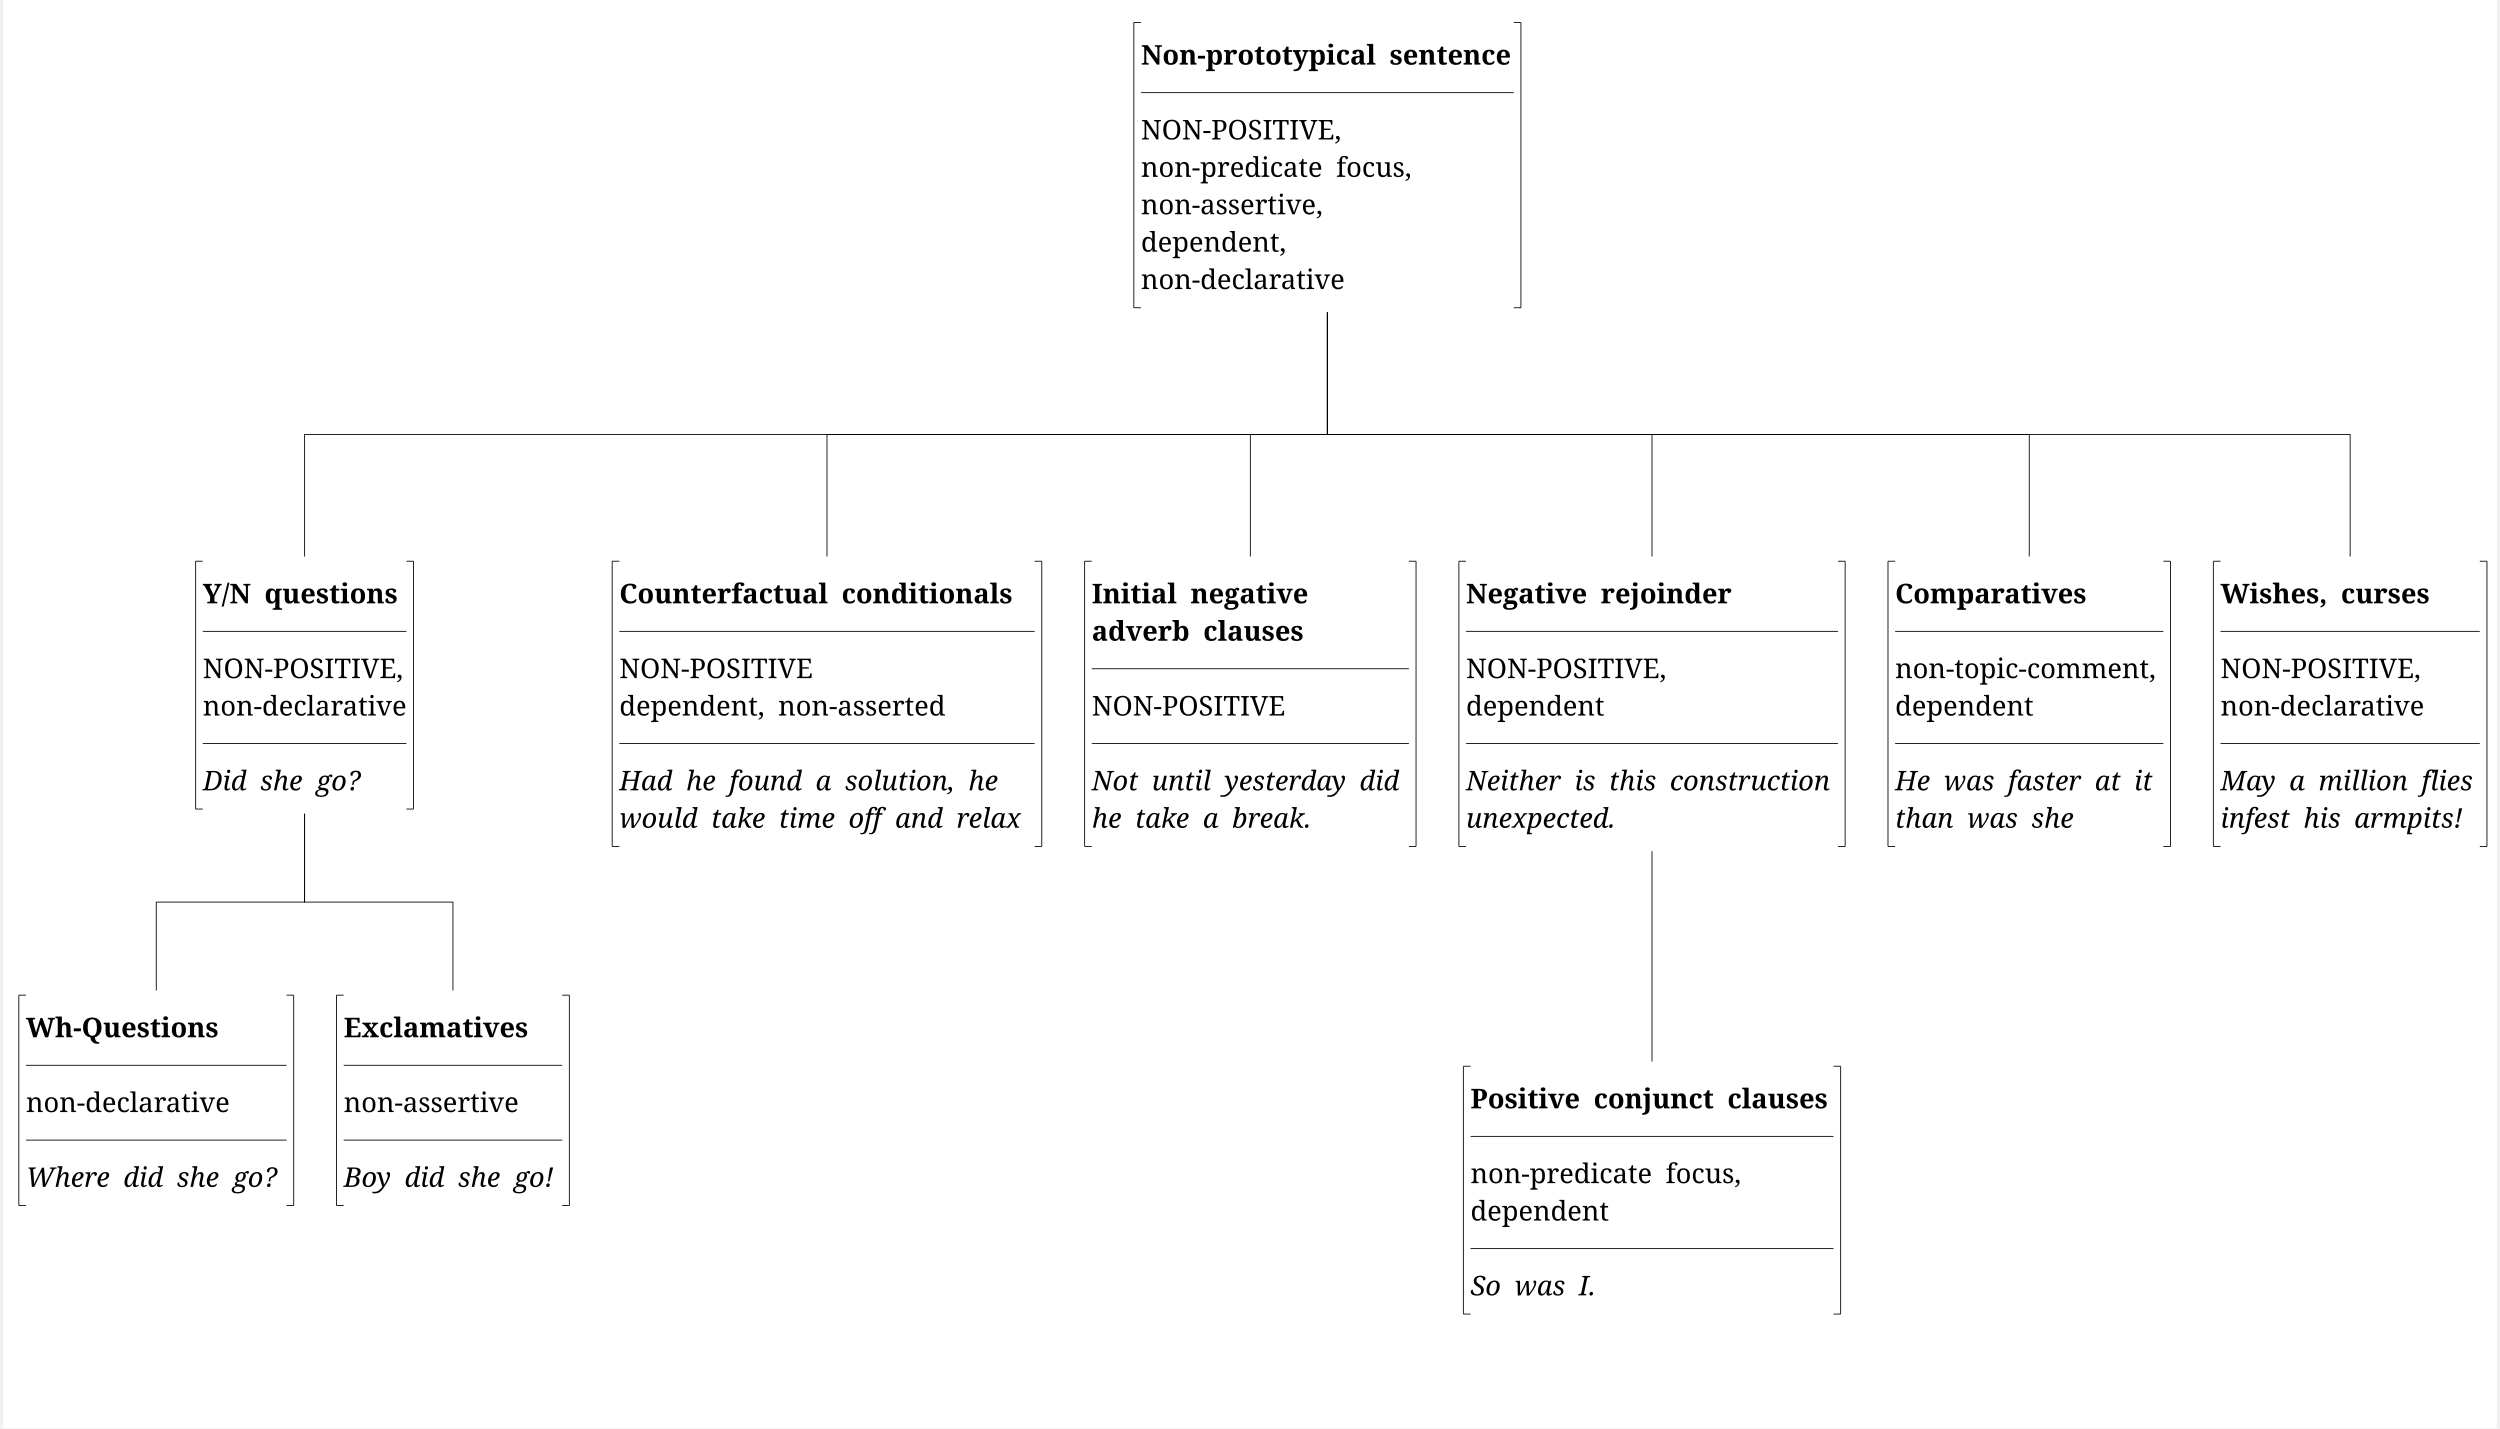
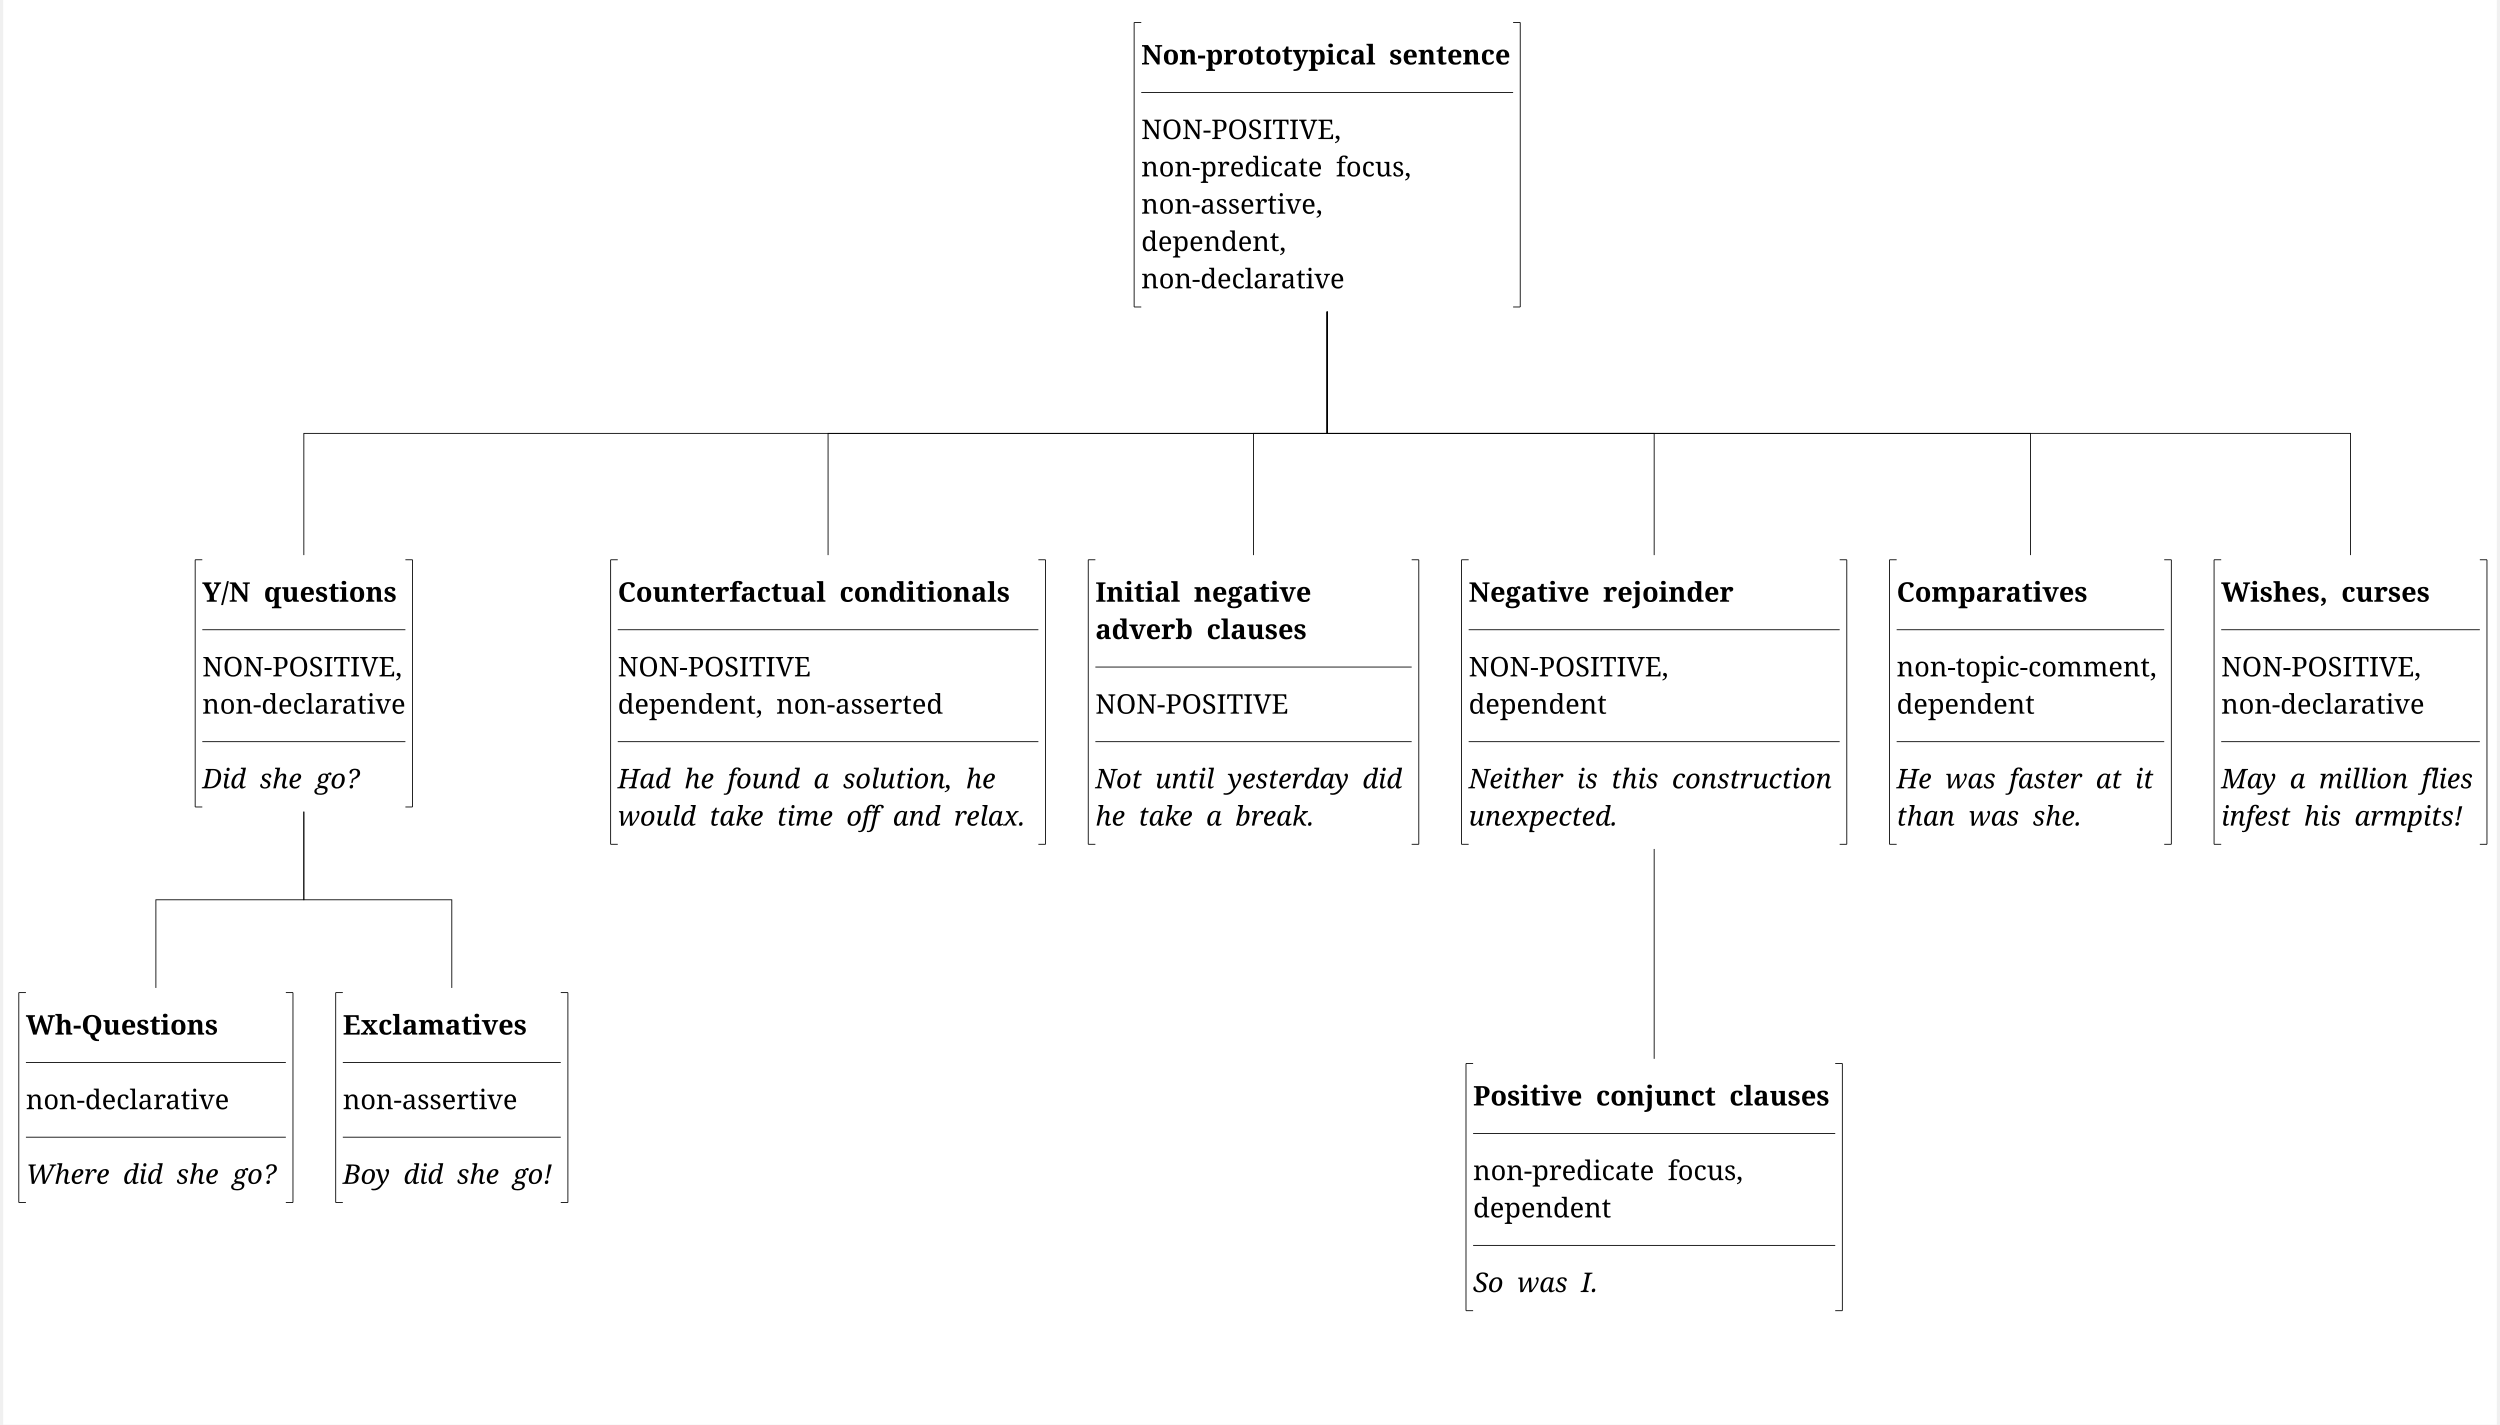
- <svg xmlns="http://www.w3.org/2000/svg" width="5846.0" height="3340.0" viewBox="-20, -20, 5866.0, 3360.0" version="1.1">
+ <svg xmlns="http://www.w3.org/2000/svg" width="5861.0" height="3340.0" viewBox="-20, -20, 5881.0, 3360.0" version="1.1">
  <defs>
    <marker id="arrow" markerUnits="strokeWidth" markerWidth="13.44" markerHeight="13.44" viewBox="0 0 13.44 13.44" refX="6.72" refY="0">
      <polyline fill="none" stroke="black" stroke-width="1" points="0,13.44,6.72,0,13.44,13.44" />
    </marker>
    <pattern id="hatchBlack" x="10" y="10" width="10" height="10" patternUnits="userSpaceOnUse" patternTransform="rotate(45)">
      <line x1="0" y="0" x2="0" y2="10" stroke="black" stroke-width="4" />
    </pattern>
    <pattern id="hatchForNode" x="10" y="10" width="10" height="10" patternUnits="userSpaceOnUse" patternTransform="rotate(45)">
      <line x1="0" y="0" x2="0" y2="10" stroke="black" stroke-width="4" />
    </pattern>
    <pattern id="hatchForLeaf" x="10" y="10" width="10" height="10" patternUnits="userSpaceOnUse" patternTransform="rotate(45)">
      <line x1="0" y="0" x2="0" y2="10" stroke="black" stroke-width="4" />
    </pattern>
  </defs>
-   <rect x="-20" y="-20" width="5866.0" height="3360.0" stroke="none" fill="white" />"
- <text white-space="pre" alignment-baseline="text-top" style="fill: black; font-size: 64px;" x="2656.525" y="132.0">
-     <tspan x="2656.525" y="132.0" style="font-weight: bold; " text-decoration="" font-family="'Noto Serif', 'Noto Serif JP', OpenMoji, 'OpenMoji Color', 'OpenMoji Black', serif">Non-prototypical<tspan style="fill:none;">￭</tspan>sentence</tspan>
-     <tspan x="2656.525" y="308.0" style="" text-decoration="" font-family="'Noto Serif', 'Noto Serif JP', OpenMoji, 'OpenMoji Color', 'OpenMoji Black', serif">NON-POSITIVE,</tspan>
-     <tspan x="2656.525" y="396.0" style="" text-decoration="" font-family="'Noto Serif', 'Noto Serif JP', OpenMoji, 'OpenMoji Color', 'OpenMoji Black', serif">non-predicate<tspan style="fill:none;">￭</tspan>focus,</tspan>
-     <tspan x="2656.525" y="484.0" style="" text-decoration="" font-family="'Noto Serif', 'Noto Serif JP', OpenMoji, 'OpenMoji Color', 'OpenMoji Black', serif">non-assertive,</tspan>
-     <tspan x="2656.525" y="572.0" style="" text-decoration="" font-family="'Noto Serif', 'Noto Serif JP', OpenMoji, 'OpenMoji Color', 'OpenMoji Black', serif">dependent,</tspan>
-     <tspan x="2656.525" y="660.0" style="" text-decoration="" font-family="'Noto Serif', 'Noto Serif JP', OpenMoji, 'OpenMoji Color', 'OpenMoji Black', serif">non-declarative</tspan>
+   <rect x="-20" y="-20" width="5881.0" height="3360.0" stroke="none" fill="white" />"
+ <text white-space="pre" alignment-baseline="text-top" style="fill: black; font-size: 64px;" x="2664.025" y="132.0">
+     <tspan x="2664.025" y="132.0" style="font-weight: bold; " text-decoration="" font-family="'Noto Serif', 'Noto Serif JP', OpenMoji, 'OpenMoji Color', 'OpenMoji Black', serif">Non-prototypical<tspan style="fill:none;">￭</tspan>sentence</tspan>
+     <tspan x="2664.025" y="308.0" style="" text-decoration="" font-family="'Noto Serif', 'Noto Serif JP', OpenMoji, 'OpenMoji Color', 'OpenMoji Black', serif">NON-POSITIVE,</tspan>
+     <tspan x="2664.025" y="396.0" style="" text-decoration="" font-family="'Noto Serif', 'Noto Serif JP', OpenMoji, 'OpenMoji Color', 'OpenMoji Black', serif">non-predicate<tspan style="fill:none;">￭</tspan>focus,</tspan>
+     <tspan x="2664.025" y="484.0" style="" text-decoration="" font-family="'Noto Serif', 'Noto Serif JP', OpenMoji, 'OpenMoji Color', 'OpenMoji Black', serif">non-assertive,</tspan>
+     <tspan x="2664.025" y="572.0" style="" text-decoration="" font-family="'Noto Serif', 'Noto Serif JP', OpenMoji, 'OpenMoji Color', 'OpenMoji Black', serif">dependent,</tspan>
+     <tspan x="2664.025" y="660.0" style="" text-decoration="" font-family="'Noto Serif', 'Noto Serif JP', OpenMoji, 'OpenMoji Color', 'OpenMoji Black', serif">non-declarative</tspan>
  </text>
  <text white-space="pre" alignment-baseline="text-top" style="fill: black; font-size: 64px;" x="449.55" y="1399.2">
    <tspan x="449.55" y="1399.2" style="font-weight: bold; " text-decoration="" font-family="'Noto Serif', 'Noto Serif JP', OpenMoji, 'OpenMoji Color', 'OpenMoji Black', serif">Y/N<tspan style="fill:none;">￭</tspan>questions</tspan>
    <tspan x="449.55" y="1575.2" style="" text-decoration="" font-family="'Noto Serif', 'Noto Serif JP', OpenMoji, 'OpenMoji Color', 'OpenMoji Black', serif">NON-POSITIVE,</tspan>
    <tspan x="449.55" y="1663.2" style="" text-decoration="" font-family="'Noto Serif', 'Noto Serif JP', OpenMoji, 'OpenMoji Color', 'OpenMoji Black', serif">non-declarative</tspan>
    <tspan x="449.55" y="1839.2" style="font-style: italic; " text-decoration="" font-family="'Noto Serif', 'Noto Serif JP', OpenMoji, 'OpenMoji Color', 'OpenMoji Black', serif">Did<tspan style="fill:none;">￭</tspan>she<tspan style="fill:none;">￭</tspan>go?</tspan>
  </text>
  <text white-space="pre" alignment-baseline="text-top" style="fill: black; font-size: 64px;" x="33.6" y="2420.0">
    <tspan x="33.6" y="2420.0" style="font-weight: bold; " text-decoration="" font-family="'Noto Serif', 'Noto Serif JP', OpenMoji, 'OpenMoji Color', 'OpenMoji Black', serif">Wh-Questions</tspan>
    <tspan x="33.6" y="2596.0" style="" text-decoration="" font-family="'Noto Serif', 'Noto Serif JP', OpenMoji, 'OpenMoji Color', 'OpenMoji Black', serif">non-declarative</tspan>
    <tspan x="33.6" y="2772.0" style="font-style: italic; " text-decoration="" font-family="'Noto Serif', 'Noto Serif JP', OpenMoji, 'OpenMoji Color', 'OpenMoji Black', serif">Where<tspan style="fill:none;">￭</tspan>did<tspan style="fill:none;">￭</tspan>she<tspan style="fill:none;">￭</tspan>go?</tspan>
  </text>
  <text white-space="pre" alignment-baseline="text-top" style="fill: black; font-size: 64px;" x="781" y="2420.0">
    <tspan x="781" y="2420.0" style="font-weight: bold; " text-decoration="" font-family="'Noto Serif', 'Noto Serif JP', OpenMoji, 'OpenMoji Color', 'OpenMoji Black', serif">Exclamatives</tspan>
    <tspan x="781" y="2596.0" style="" text-decoration="" font-family="'Noto Serif', 'Noto Serif JP', OpenMoji, 'OpenMoji Color', 'OpenMoji Black', serif">non-assertive</tspan>
    <tspan x="781" y="2772.0" style="font-style: italic; " text-decoration="" font-family="'Noto Serif', 'Noto Serif JP', OpenMoji, 'OpenMoji Color', 'OpenMoji Black', serif">Boy<tspan style="fill:none;">￭</tspan>did<tspan style="fill:none;">￭</tspan>she<tspan style="fill:none;">￭</tspan>go!</tspan>
  </text>
  <text white-space="pre" alignment-baseline="text-top" style="fill: black; font-size: 64px;" x="1429.4" y="1399.2">
    <tspan x="1429.4" y="1399.2" style="font-weight: bold; " text-decoration="" font-family="'Noto Serif', 'Noto Serif JP', OpenMoji, 'OpenMoji Color', 'OpenMoji Black', serif">Counterfactual<tspan style="fill:none;">￭</tspan>conditionals</tspan>
    <tspan x="1429.4" y="1575.2" style="" text-decoration="" font-family="'Noto Serif', 'Noto Serif JP', OpenMoji, 'OpenMoji Color', 'OpenMoji Black', serif">NON-POSITIVE</tspan>
    <tspan x="1429.4" y="1663.2" style="" text-decoration="" font-family="'Noto Serif', 'Noto Serif JP', OpenMoji, 'OpenMoji Color', 'OpenMoji Black', serif">dependent,<tspan style="fill:none;">￭</tspan>non-asserted</tspan>
    <tspan x="1429.4" y="1839.2" style="font-style: italic; " text-decoration="" font-family="'Noto Serif', 'Noto Serif JP', OpenMoji, 'OpenMoji Color', 'OpenMoji Black', serif">Had<tspan style="fill:none;">￭</tspan>he<tspan style="fill:none;">￭</tspan>found<tspan style="fill:none;">￭</tspan>a<tspan style="fill:none;">￭</tspan>solution,<tspan style="fill:none;">￭</tspan>he</tspan>
-     <tspan x="1429.4" y="1927.2" style="font-style: italic; " text-decoration="" font-family="'Noto Serif', 'Noto Serif JP', OpenMoji, 'OpenMoji Color', 'OpenMoji Black', serif">would<tspan style="fill:none;">￭</tspan>take<tspan style="fill:none;">￭</tspan>time<tspan style="fill:none;">￭</tspan>off<tspan style="fill:none;">￭</tspan>and<tspan style="fill:none;">￭</tspan>relax</tspan>
+     <tspan x="1429.4" y="1927.2" style="font-style: italic; " text-decoration="" font-family="'Noto Serif', 'Noto Serif JP', OpenMoji, 'OpenMoji Color', 'OpenMoji Black', serif">would<tspan style="fill:none;">￭</tspan>take<tspan style="fill:none;">￭</tspan>time<tspan style="fill:none;">￭</tspan>off<tspan style="fill:none;">￭</tspan>and<tspan style="fill:none;">￭</tspan>relax.</tspan>
  </text>
-   <text white-space="pre" alignment-baseline="text-top" style="fill: black; font-size: 64px;" x="2540.8" y="1399.2">
-     <tspan x="2540.8" y="1399.2" style="font-weight: bold; " text-decoration="" font-family="'Noto Serif', 'Noto Serif JP', OpenMoji, 'OpenMoji Color', 'OpenMoji Black', serif">Initial<tspan style="fill:none;">￭</tspan>negative</tspan>
-     <tspan x="2540.8" y="1487.2" style="font-weight: bold; " text-decoration="" font-family="'Noto Serif', 'Noto Serif JP', OpenMoji, 'OpenMoji Color', 'OpenMoji Black', serif">adverb<tspan style="fill:none;">￭</tspan>clauses</tspan>
-     <tspan x="2540.8" y="1663.2" style="" text-decoration="" font-family="'Noto Serif', 'Noto Serif JP', OpenMoji, 'OpenMoji Color', 'OpenMoji Black', serif">NON-POSITIVE</tspan>
-     <tspan x="2540.8" y="1839.2" style="font-style: italic; " text-decoration="" font-family="'Noto Serif', 'Noto Serif JP', OpenMoji, 'OpenMoji Color', 'OpenMoji Black', serif">Not<tspan style="fill:none;">￭</tspan>until<tspan style="fill:none;">￭</tspan>yesterday<tspan style="fill:none;">￭</tspan>did</tspan>
-     <tspan x="2540.8" y="1927.2" style="font-style: italic; " text-decoration="" font-family="'Noto Serif', 'Noto Serif JP', OpenMoji, 'OpenMoji Color', 'OpenMoji Black', serif">he<tspan style="fill:none;">￭</tspan>take<tspan style="fill:none;">￭</tspan>a<tspan style="fill:none;">￭</tspan>break.</tspan>
+   <text white-space="pre" alignment-baseline="text-top" style="fill: black; font-size: 64px;" x="2555.8" y="1399.2">
+     <tspan x="2555.8" y="1399.2" style="font-weight: bold; " text-decoration="" font-family="'Noto Serif', 'Noto Serif JP', OpenMoji, 'OpenMoji Color', 'OpenMoji Black', serif">Initial<tspan style="fill:none;">￭</tspan>negative</tspan>
+     <tspan x="2555.8" y="1487.2" style="font-weight: bold; " text-decoration="" font-family="'Noto Serif', 'Noto Serif JP', OpenMoji, 'OpenMoji Color', 'OpenMoji Black', serif">adverb<tspan style="fill:none;">￭</tspan>clauses</tspan>
+     <tspan x="2555.8" y="1663.2" style="" text-decoration="" font-family="'Noto Serif', 'Noto Serif JP', OpenMoji, 'OpenMoji Color', 'OpenMoji Black', serif">NON-POSITIVE</tspan>
+     <tspan x="2555.8" y="1839.2" style="font-style: italic; " text-decoration="" font-family="'Noto Serif', 'Noto Serif JP', OpenMoji, 'OpenMoji Color', 'OpenMoji Black', serif">Not<tspan style="fill:none;">￭</tspan>until<tspan style="fill:none;">￭</tspan>yesterday<tspan style="fill:none;">￭</tspan>did</tspan>
+     <tspan x="2555.8" y="1927.2" style="font-style: italic; " text-decoration="" font-family="'Noto Serif', 'Noto Serif JP', OpenMoji, 'OpenMoji Color', 'OpenMoji Black', serif">he<tspan style="fill:none;">￭</tspan>take<tspan style="fill:none;">￭</tspan>a<tspan style="fill:none;">￭</tspan>break.</tspan>
  </text>
-   <text white-space="pre" alignment-baseline="text-top" style="fill: black; font-size: 64px;" x="3421.2" y="1399.2">
-     <tspan x="3421.2" y="1399.2" style="font-weight: bold; " text-decoration="" font-family="'Noto Serif', 'Noto Serif JP', OpenMoji, 'OpenMoji Color', 'OpenMoji Black', serif">Negative<tspan style="fill:none;">￭</tspan>rejoinder</tspan>
-     <tspan x="3421.2" y="1575.2" style="" text-decoration="" font-family="'Noto Serif', 'Noto Serif JP', OpenMoji, 'OpenMoji Color', 'OpenMoji Black', serif">NON-POSITIVE,</tspan>
-     <tspan x="3421.2" y="1663.2" style="" text-decoration="" font-family="'Noto Serif', 'Noto Serif JP', OpenMoji, 'OpenMoji Color', 'OpenMoji Black', serif">dependent</tspan>
-     <tspan x="3421.2" y="1839.2" style="font-style: italic; " text-decoration="" font-family="'Noto Serif', 'Noto Serif JP', OpenMoji, 'OpenMoji Color', 'OpenMoji Black', serif">Neither<tspan style="fill:none;">￭</tspan>is<tspan style="fill:none;">￭</tspan>this<tspan style="fill:none;">￭</tspan>construction</tspan>
-     <tspan x="3421.2" y="1927.2" style="font-style: italic; " text-decoration="" font-family="'Noto Serif', 'Noto Serif JP', OpenMoji, 'OpenMoji Color', 'OpenMoji Black', serif">unexpected.</tspan>
+   <text white-space="pre" alignment-baseline="text-top" style="fill: black; font-size: 64px;" x="3436.2" y="1399.2">
+     <tspan x="3436.2" y="1399.2" style="font-weight: bold; " text-decoration="" font-family="'Noto Serif', 'Noto Serif JP', OpenMoji, 'OpenMoji Color', 'OpenMoji Black', serif">Negative<tspan style="fill:none;">￭</tspan>rejoinder</tspan>
+     <tspan x="3436.2" y="1575.2" style="" text-decoration="" font-family="'Noto Serif', 'Noto Serif JP', OpenMoji, 'OpenMoji Color', 'OpenMoji Black', serif">NON-POSITIVE,</tspan>
+     <tspan x="3436.2" y="1663.2" style="" text-decoration="" font-family="'Noto Serif', 'Noto Serif JP', OpenMoji, 'OpenMoji Color', 'OpenMoji Black', serif">dependent</tspan>
+     <tspan x="3436.2" y="1839.2" style="font-style: italic; " text-decoration="" font-family="'Noto Serif', 'Noto Serif JP', OpenMoji, 'OpenMoji Color', 'OpenMoji Black', serif">Neither<tspan style="fill:none;">￭</tspan>is<tspan style="fill:none;">￭</tspan>this<tspan style="fill:none;">￭</tspan>construction</tspan>
+     <tspan x="3436.2" y="1927.2" style="font-style: italic; " text-decoration="" font-family="'Noto Serif', 'Noto Serif JP', OpenMoji, 'OpenMoji Color', 'OpenMoji Black', serif">unexpected.</tspan>
  </text>
-   <text white-space="pre" alignment-baseline="text-top" style="fill: black; font-size: 64px;" x="3431.7" y="2587.2">
-     <tspan x="3431.7" y="2587.2" style="font-weight: bold; " text-decoration="" font-family="'Noto Serif', 'Noto Serif JP', OpenMoji, 'OpenMoji Color', 'OpenMoji Black', serif">Positive<tspan style="fill:none;">￭</tspan>conjunct<tspan style="fill:none;">￭</tspan>clauses</tspan>
-     <tspan x="3431.7" y="2763.2" style="" text-decoration="" font-family="'Noto Serif', 'Noto Serif JP', OpenMoji, 'OpenMoji Color', 'OpenMoji Black', serif">non-predicate<tspan style="fill:none;">￭</tspan>focus,</tspan>
-     <tspan x="3431.7" y="2851.2" style="" text-decoration="" font-family="'Noto Serif', 'Noto Serif JP', OpenMoji, 'OpenMoji Color', 'OpenMoji Black', serif">dependent</tspan>
-     <tspan x="3431.7" y="3027.2" style="font-style: italic; " text-decoration="" font-family="'Noto Serif', 'Noto Serif JP', OpenMoji, 'OpenMoji Color', 'OpenMoji Black', serif">So<tspan style="fill:none;">￭</tspan>was<tspan style="fill:none;">￭</tspan>I.</tspan>
+   <text white-space="pre" alignment-baseline="text-top" style="fill: black; font-size: 64px;" x="3446.7" y="2587.2">
+     <tspan x="3446.7" y="2587.2" style="font-weight: bold; " text-decoration="" font-family="'Noto Serif', 'Noto Serif JP', OpenMoji, 'OpenMoji Color', 'OpenMoji Black', serif">Positive<tspan style="fill:none;">￭</tspan>conjunct<tspan style="fill:none;">￭</tspan>clauses</tspan>
+     <tspan x="3446.7" y="2763.2" style="" text-decoration="" font-family="'Noto Serif', 'Noto Serif JP', OpenMoji, 'OpenMoji Color', 'OpenMoji Black', serif">non-predicate<tspan style="fill:none;">￭</tspan>focus,</tspan>
+     <tspan x="3446.7" y="2851.2" style="" text-decoration="" font-family="'Noto Serif', 'Noto Serif JP', OpenMoji, 'OpenMoji Color', 'OpenMoji Black', serif">dependent</tspan>
+     <tspan x="3446.7" y="3027.2" style="font-style: italic; " text-decoration="" font-family="'Noto Serif', 'Noto Serif JP', OpenMoji, 'OpenMoji Color', 'OpenMoji Black', serif">So<tspan style="fill:none;">￭</tspan>was<tspan style="fill:none;">￭</tspan>I.</tspan>
  </text>
-   <text white-space="pre" alignment-baseline="text-top" style="fill: black; font-size: 64px;" x="4430.6" y="1399.2">
-     <tspan x="4430.6" y="1399.2" style="font-weight: bold; " text-decoration="" font-family="'Noto Serif', 'Noto Serif JP', OpenMoji, 'OpenMoji Color', 'OpenMoji Black', serif">Comparatives</tspan>
-     <tspan x="4430.6" y="1575.2" style="" text-decoration="" font-family="'Noto Serif', 'Noto Serif JP', OpenMoji, 'OpenMoji Color', 'OpenMoji Black', serif">non-topic-comment,</tspan>
-     <tspan x="4430.6" y="1663.2" style="" text-decoration="" font-family="'Noto Serif', 'Noto Serif JP', OpenMoji, 'OpenMoji Color', 'OpenMoji Black', serif">dependent</tspan>
-     <tspan x="4430.6" y="1839.2" style="font-style: italic; " text-decoration="" font-family="'Noto Serif', 'Noto Serif JP', OpenMoji, 'OpenMoji Color', 'OpenMoji Black', serif">He<tspan style="fill:none;">￭</tspan>was<tspan style="fill:none;">￭</tspan>faster<tspan style="fill:none;">￭</tspan>at<tspan style="fill:none;">￭</tspan>it</tspan>
-     <tspan x="4430.6" y="1927.2" style="font-style: italic; " text-decoration="" font-family="'Noto Serif', 'Noto Serif JP', OpenMoji, 'OpenMoji Color', 'OpenMoji Black', serif">than<tspan style="fill:none;">￭</tspan>was<tspan style="fill:none;">￭</tspan>she</tspan>
+   <text white-space="pre" alignment-baseline="text-top" style="fill: black; font-size: 64px;" x="4445.6" y="1399.2">
+     <tspan x="4445.6" y="1399.2" style="font-weight: bold; " text-decoration="" font-family="'Noto Serif', 'Noto Serif JP', OpenMoji, 'OpenMoji Color', 'OpenMoji Black', serif">Comparatives</tspan>
+     <tspan x="4445.6" y="1575.2" style="" text-decoration="" font-family="'Noto Serif', 'Noto Serif JP', OpenMoji, 'OpenMoji Color', 'OpenMoji Black', serif">non-topic-comment,</tspan>
+     <tspan x="4445.6" y="1663.2" style="" text-decoration="" font-family="'Noto Serif', 'Noto Serif JP', OpenMoji, 'OpenMoji Color', 'OpenMoji Black', serif">dependent</tspan>
+     <tspan x="4445.6" y="1839.2" style="font-style: italic; " text-decoration="" font-family="'Noto Serif', 'Noto Serif JP', OpenMoji, 'OpenMoji Color', 'OpenMoji Black', serif">He<tspan style="fill:none;">￭</tspan>was<tspan style="fill:none;">￭</tspan>faster<tspan style="fill:none;">￭</tspan>at<tspan style="fill:none;">￭</tspan>it</tspan>
+     <tspan x="4445.6" y="1927.2" style="font-style: italic; " text-decoration="" font-family="'Noto Serif', 'Noto Serif JP', OpenMoji, 'OpenMoji Color', 'OpenMoji Black', serif">than<tspan style="fill:none;">￭</tspan>was<tspan style="fill:none;">￭</tspan>she.</tspan>
  </text>
-   <text white-space="pre" alignment-baseline="text-top" style="fill: black; font-size: 64px;" x="5196.0" y="1399.2">
-     <tspan x="5196.0" y="1399.2" style="font-weight: bold; " text-decoration="" font-family="'Noto Serif', 'Noto Serif JP', OpenMoji, 'OpenMoji Color', 'OpenMoji Black', serif">Wishes,<tspan style="fill:none;">￭</tspan>curses</tspan>
-     <tspan x="5196.0" y="1575.2" style="" text-decoration="" font-family="'Noto Serif', 'Noto Serif JP', OpenMoji, 'OpenMoji Color', 'OpenMoji Black', serif">NON-POSITIVE,</tspan>
-     <tspan x="5196.0" y="1663.2" style="" text-decoration="" font-family="'Noto Serif', 'Noto Serif JP', OpenMoji, 'OpenMoji Color', 'OpenMoji Black', serif">non-declarative</tspan>
-     <tspan x="5196.0" y="1839.2" style="font-style: italic; " text-decoration="" font-family="'Noto Serif', 'Noto Serif JP', OpenMoji, 'OpenMoji Color', 'OpenMoji Black', serif">May<tspan style="fill:none;">￭</tspan>a<tspan style="fill:none;">￭</tspan>million<tspan style="fill:none;">￭</tspan>flies</tspan>
-     <tspan x="5196.0" y="1927.2" style="font-style: italic; " text-decoration="" font-family="'Noto Serif', 'Noto Serif JP', OpenMoji, 'OpenMoji Color', 'OpenMoji Black', serif">infest<tspan style="fill:none;">￭</tspan>his<tspan style="fill:none;">￭</tspan>armpits!</tspan>
+   <text white-space="pre" alignment-baseline="text-top" style="fill: black; font-size: 64px;" x="5211.0" y="1399.2">
+     <tspan x="5211.0" y="1399.2" style="font-weight: bold; " text-decoration="" font-family="'Noto Serif', 'Noto Serif JP', OpenMoji, 'OpenMoji Color', 'OpenMoji Black', serif">Wishes,<tspan style="fill:none;">￭</tspan>curses</tspan>
+     <tspan x="5211.0" y="1575.2" style="" text-decoration="" font-family="'Noto Serif', 'Noto Serif JP', OpenMoji, 'OpenMoji Color', 'OpenMoji Black', serif">NON-POSITIVE,</tspan>
+     <tspan x="5211.0" y="1663.2" style="" text-decoration="" font-family="'Noto Serif', 'Noto Serif JP', OpenMoji, 'OpenMoji Color', 'OpenMoji Black', serif">non-declarative</tspan>
+     <tspan x="5211.0" y="1839.2" style="font-style: italic; " text-decoration="" font-family="'Noto Serif', 'Noto Serif JP', OpenMoji, 'OpenMoji Color', 'OpenMoji Black', serif">May<tspan style="fill:none;">￭</tspan>a<tspan style="fill:none;">￭</tspan>million<tspan style="fill:none;">￭</tspan>flies</tspan>
+     <tspan x="5211.0" y="1927.2" style="font-style: italic; " text-decoration="" font-family="'Noto Serif', 'Noto Serif JP', OpenMoji, 'OpenMoji Color', 'OpenMoji Black', serif">infest<tspan style="fill:none;">￭</tspan>his<tspan style="fill:none;">￭</tspan>armpits!</tspan>
  </text>
-   <polyline style="stroke:black; stroke-width:2; fill:none;" points="689.05 1289.2 689.05 1002.1 3095.025 1002.1 3095.025 715.0" />
-   <polyline style="stroke:black; stroke-width:2; fill:none;" points="1917.9 1289.2 1917.9 1002.1 3095.025 1002.1 3095.025 715.0" />
-   <polyline style="stroke:black; stroke-width:2; fill:none;" points="2913.8 1289.2 2913.8 1002.1 3095.025 1002.1 3095.025 715.0" />
-   <polyline style="stroke:black; stroke-width:2; fill:none;" points="3858.7 1289.2 3858.7 1002.1 3095.025 1002.1 3095.025 715.0" />
-   <polyline style="stroke:black; stroke-width:2; fill:none;" points="4746.1 1289.2 4746.1 1002.1 3095.025 1002.1 3095.025 715.0" />
-   <polyline style="stroke:black; stroke-width:2; fill:none;" points="5501.0 1289.2 5501.0 1002.1 3095.025 1002.1 3095.025 715.0" />
+   <polyline style="stroke:black; stroke-width:2; fill:none;" points="689.05 1289.2 689.05 1002.1 3102.525 1002.1 3102.525 715.0" />
+   <polyline style="stroke:black; stroke-width:2; fill:none;" points="1925.4 1289.2 1925.4 1002.1 3102.525 1002.1 3102.525 715.0" />
+   <polyline style="stroke:black; stroke-width:2; fill:none;" points="2928.8 1289.2 2928.8 1002.1 3102.525 1002.1 3102.525 715.0" />
+   <polyline style="stroke:black; stroke-width:2; fill:none;" points="3873.7 1289.2 3873.7 1002.1 3102.525 1002.1 3102.525 715.0" />
+   <polyline style="stroke:black; stroke-width:2; fill:none;" points="4761.1 1289.2 4761.1 1002.1 3102.525 1002.1 3102.525 715.0" />
+   <polyline style="stroke:black; stroke-width:2; fill:none;" points="5516.0 1289.2 5516.0 1002.1 3102.525 1002.1 3102.525 715.0" />
  <polyline style="stroke:black; stroke-width:2; fill:none;" points="340.1 2310.0 340.1 2102.1 689.05 2102.1 689.05 1894.2" />
  <polyline style="stroke:black; stroke-width:2; fill:none;" points="1038 2310.0 1038 2102.1 689.05 2102.1 689.05 1894.2" />
-   <polyline style="stroke:black; stroke-width:2; fill:none;" points="3858.7 2477.2 3858.7 2229.7 3858.7 2229.7 3858.7 1982.2" />
-   <line style="stroke:black; stroke-width:2; " x1="2656.525" y1="198.0" x2="3533.525" y2="198.0" />
-   <line x1="2639.725" y1="33.0" x2="2656.525" y2="33.0" style="fill: none; stroke: black; stroke-width:2" />
-   <line x1="2639.725" y1="33.0" x2="2639.725" y2="704.0" style="fill: none; stroke: black; stroke-width:2" />
-   <line x1="2639.725" y1="704.0" x2="2656.525" y2="704.0" style="fill: none; stroke: black; stroke-width:2" />
-   <line x1="3550.325" y1="33.0" x2="3533.525" y2="33.0" style="fill: none; stroke: black; stroke-width:2" />
-   <line x1="3550.325" y1="33.0" x2="3550.325" y2="704.0" style="fill: none; stroke: black; stroke-width:2" />
-   <line x1="3550.325" y1="704.0" x2="3533.525" y2="704.0" style="fill: none; stroke: black; stroke-width:2" />
+   <polyline style="stroke:black; stroke-width:2; fill:none;" points="3873.7 2477.2 3873.7 2229.7 3873.7 2229.7 3873.7 1982.2" />
+   <line style="stroke:black; stroke-width:2; " x1="2664.025" y1="198.0" x2="3541.025" y2="198.0" />
+   <line x1="2647.225" y1="33.0" x2="2664.025" y2="33.0" style="fill: none; stroke: black; stroke-width:2" />
+   <line x1="2647.225" y1="33.0" x2="2647.225" y2="704.0" style="fill: none; stroke: black; stroke-width:2" />
+   <line x1="2647.225" y1="704.0" x2="2664.025" y2="704.0" style="fill: none; stroke: black; stroke-width:2" />
+   <line x1="3557.825" y1="33.0" x2="3541.025" y2="33.0" style="fill: none; stroke: black; stroke-width:2" />
+   <line x1="3557.825" y1="33.0" x2="3557.825" y2="704.0" style="fill: none; stroke: black; stroke-width:2" />
+   <line x1="3557.825" y1="704.0" x2="3541.025" y2="704.0" style="fill: none; stroke: black; stroke-width:2" />
  <line style="stroke:black; stroke-width:2; " x1="449.55" y1="1465.2" x2="928.55" y2="1465.2" />
  <line style="stroke:black; stroke-width:2; " x1="449.55" y1="1729.2" x2="928.55" y2="1729.2" />
  <line x1="432.75" y1="1300.2" x2="449.55" y2="1300.2" style="fill: none; stroke: black; stroke-width:2" />
  <line x1="432.75" y1="1300.2" x2="432.75" y2="1883.2" style="fill: none; stroke: black; stroke-width:2" />
  <line x1="432.75" y1="1883.2" x2="449.55" y2="1883.2" style="fill: none; stroke: black; stroke-width:2" />
  <line x1="945.35" y1="1300.2" x2="928.55" y2="1300.2" style="fill: none; stroke: black; stroke-width:2" />
  <line x1="945.35" y1="1300.2" x2="945.35" y2="1883.2" style="fill: none; stroke: black; stroke-width:2" />
  <line x1="945.35" y1="1883.2" x2="928.55" y2="1883.2" style="fill: none; stroke: black; stroke-width:2" />
  <line style="stroke:black; stroke-width:2; " x1="33.6" y1="2486.0" x2="646.6" y2="2486.0" />
  <line style="stroke:black; stroke-width:2; " x1="33.6" y1="2662.0" x2="646.6" y2="2662.0" />
  <line x1="16.8" y1="2321.0" x2="33.6" y2="2321.0" style="fill: none; stroke: black; stroke-width:2" />
  <line x1="16.8" y1="2321.0" x2="16.8" y2="2816.0" style="fill: none; stroke: black; stroke-width:2" />
  <line x1="16.8" y1="2816.0" x2="33.6" y2="2816.0" style="fill: none; stroke: black; stroke-width:2" />
  <line x1="663.4" y1="2321.0" x2="646.6" y2="2321.0" style="fill: none; stroke: black; stroke-width:2" />
  <line x1="663.4" y1="2321.0" x2="663.4" y2="2816.0" style="fill: none; stroke: black; stroke-width:2" />
  <line x1="663.4" y1="2816.0" x2="646.6" y2="2816.0" style="fill: none; stroke: black; stroke-width:2" />
  <line style="stroke:black; stroke-width:2; " x1="781" y1="2486.0" x2="1295" y2="2486.0" />
  <line style="stroke:black; stroke-width:2; " x1="781" y1="2662.0" x2="1295" y2="2662.0" />
  <line x1="764.2" y1="2321.0" x2="781" y2="2321.0" style="fill: none; stroke: black; stroke-width:2" />
  <line x1="764.2" y1="2321.0" x2="764.2" y2="2816.0" style="fill: none; stroke: black; stroke-width:2" />
  <line x1="764.2" y1="2816.0" x2="781" y2="2816.0" style="fill: none; stroke: black; stroke-width:2" />
  <line x1="1311.8" y1="2321.0" x2="1295" y2="2321.0" style="fill: none; stroke: black; stroke-width:2" />
  <line x1="1311.8" y1="2321.0" x2="1311.8" y2="2816.0" style="fill: none; stroke: black; stroke-width:2" />
  <line x1="1311.8" y1="2816.0" x2="1295" y2="2816.0" style="fill: none; stroke: black; stroke-width:2" />
-   <line style="stroke:black; stroke-width:2; " x1="1429.4" y1="1465.2" x2="2406.4" y2="1465.2" />
-   <line style="stroke:black; stroke-width:2; " x1="1429.4" y1="1729.2" x2="2406.4" y2="1729.2" />
+   <line style="stroke:black; stroke-width:2; " x1="1429.4" y1="1465.2" x2="2421.4" y2="1465.2" />
+   <line style="stroke:black; stroke-width:2; " x1="1429.4" y1="1729.2" x2="2421.4" y2="1729.2" />
  <line x1="1412.6" y1="1300.2" x2="1429.4" y2="1300.2" style="fill: none; stroke: black; stroke-width:2" />
  <line x1="1412.6" y1="1300.2" x2="1412.6" y2="1971.2" style="fill: none; stroke: black; stroke-width:2" />
  <line x1="1412.6" y1="1971.2" x2="1429.4" y2="1971.2" style="fill: none; stroke: black; stroke-width:2" />
-   <line x1="2423.2" y1="1300.2" x2="2406.4" y2="1300.2" style="fill: none; stroke: black; stroke-width:2" />
-   <line x1="2423.2" y1="1300.2" x2="2423.2" y2="1971.2" style="fill: none; stroke: black; stroke-width:2" />
-   <line x1="2423.2" y1="1971.2" x2="2406.4" y2="1971.2" style="fill: none; stroke: black; stroke-width:2" />
-   <line style="stroke:black; stroke-width:2; " x1="2540.8" y1="1553.2" x2="3286.8" y2="1553.2" />
-   <line style="stroke:black; stroke-width:2; " x1="2540.8" y1="1729.2" x2="3286.8" y2="1729.2" />
-   <line x1="2524.0" y1="1300.2" x2="2540.8" y2="1300.2" style="fill: none; stroke: black; stroke-width:2" />
-   <line x1="2524.0" y1="1300.2" x2="2524.0" y2="1971.2" style="fill: none; stroke: black; stroke-width:2" />
-   <line x1="2524.0" y1="1971.2" x2="2540.8" y2="1971.2" style="fill: none; stroke: black; stroke-width:2" />
-   <line x1="3303.6" y1="1300.2" x2="3286.8" y2="1300.2" style="fill: none; stroke: black; stroke-width:2" />
-   <line x1="3303.6" y1="1300.2" x2="3303.6" y2="1971.2" style="fill: none; stroke: black; stroke-width:2" />
-   <line x1="3303.6" y1="1971.2" x2="3286.8" y2="1971.2" style="fill: none; stroke: black; stroke-width:2" />
-   <line style="stroke:black; stroke-width:2; " x1="3421.2" y1="1465.2" x2="4296.2" y2="1465.2" />
-   <line style="stroke:black; stroke-width:2; " x1="3421.2" y1="1729.2" x2="4296.2" y2="1729.2" />
-   <line x1="3404.4" y1="1300.2" x2="3421.2" y2="1300.2" style="fill: none; stroke: black; stroke-width:2" />
-   <line x1="3404.4" y1="1300.2" x2="3404.4" y2="1971.2" style="fill: none; stroke: black; stroke-width:2" />
-   <line x1="3404.4" y1="1971.2" x2="3421.2" y2="1971.2" style="fill: none; stroke: black; stroke-width:2" />
-   <line x1="4313.0" y1="1300.2" x2="4296.2" y2="1300.2" style="fill: none; stroke: black; stroke-width:2" />
-   <line x1="4313.0" y1="1300.2" x2="4313.0" y2="1971.2" style="fill: none; stroke: black; stroke-width:2" />
-   <line x1="4313.0" y1="1971.2" x2="4296.2" y2="1971.2" style="fill: none; stroke: black; stroke-width:2" />
-   <line style="stroke:black; stroke-width:2; " x1="3431.7" y1="2653.2" x2="4285.7" y2="2653.2" />
-   <line style="stroke:black; stroke-width:2; " x1="3431.7" y1="2917.2" x2="4285.7" y2="2917.2" />
-   <line x1="3414.9" y1="2488.2" x2="3431.7" y2="2488.2" style="fill: none; stroke: black; stroke-width:2" />
-   <line x1="3414.9" y1="2488.2" x2="3414.9" y2="3071.2" style="fill: none; stroke: black; stroke-width:2" />
-   <line x1="3414.9" y1="3071.2" x2="3431.7" y2="3071.2" style="fill: none; stroke: black; stroke-width:2" />
-   <line x1="4302.5" y1="2488.2" x2="4285.7" y2="2488.2" style="fill: none; stroke: black; stroke-width:2" />
-   <line x1="4302.5" y1="2488.2" x2="4302.5" y2="3071.2" style="fill: none; stroke: black; stroke-width:2" />
-   <line x1="4302.5" y1="3071.2" x2="4285.7" y2="3071.2" style="fill: none; stroke: black; stroke-width:2" />
-   <line style="stroke:black; stroke-width:2; " x1="4430.6" y1="1465.2" x2="5061.6" y2="1465.2" />
-   <line style="stroke:black; stroke-width:2; " x1="4430.6" y1="1729.2" x2="5061.6" y2="1729.2" />
-   <line x1="4413.8" y1="1300.2" x2="4430.6" y2="1300.2" style="fill: none; stroke: black; stroke-width:2" />
-   <line x1="4413.8" y1="1300.2" x2="4413.8" y2="1971.2" style="fill: none; stroke: black; stroke-width:2" />
-   <line x1="4413.8" y1="1971.2" x2="4430.6" y2="1971.2" style="fill: none; stroke: black; stroke-width:2" />
-   <line x1="5078.4" y1="1300.2" x2="5061.6" y2="1300.2" style="fill: none; stroke: black; stroke-width:2" />
-   <line x1="5078.4" y1="1300.2" x2="5078.4" y2="1971.2" style="fill: none; stroke: black; stroke-width:2" />
-   <line x1="5078.4" y1="1971.2" x2="5061.6" y2="1971.2" style="fill: none; stroke: black; stroke-width:2" />
-   <line style="stroke:black; stroke-width:2; " x1="5196.0" y1="1465.2" x2="5806.0" y2="1465.2" />
-   <line style="stroke:black; stroke-width:2; " x1="5196.0" y1="1729.2" x2="5806.0" y2="1729.2" />
-   <line x1="5179.2" y1="1300.2" x2="5196.0" y2="1300.2" style="fill: none; stroke: black; stroke-width:2" />
-   <line x1="5179.2" y1="1300.2" x2="5179.2" y2="1971.2" style="fill: none; stroke: black; stroke-width:2" />
-   <line x1="5179.2" y1="1971.2" x2="5196.0" y2="1971.2" style="fill: none; stroke: black; stroke-width:2" />
-   <line x1="5822.8" y1="1300.2" x2="5806.0" y2="1300.2" style="fill: none; stroke: black; stroke-width:2" />
-   <line x1="5822.8" y1="1300.2" x2="5822.8" y2="1971.2" style="fill: none; stroke: black; stroke-width:2" />
-   <line x1="5822.8" y1="1971.2" x2="5806.0" y2="1971.2" style="fill: none; stroke: black; stroke-width:2" />
+   <line x1="2438.2" y1="1300.2" x2="2421.4" y2="1300.2" style="fill: none; stroke: black; stroke-width:2" />
+   <line x1="2438.2" y1="1300.2" x2="2438.2" y2="1971.2" style="fill: none; stroke: black; stroke-width:2" />
+   <line x1="2438.2" y1="1971.2" x2="2421.4" y2="1971.2" style="fill: none; stroke: black; stroke-width:2" />
+   <line style="stroke:black; stroke-width:2; " x1="2555.8" y1="1553.2" x2="3301.8" y2="1553.2" />
+   <line style="stroke:black; stroke-width:2; " x1="2555.8" y1="1729.2" x2="3301.8" y2="1729.2" />
+   <line x1="2539.0" y1="1300.2" x2="2555.8" y2="1300.2" style="fill: none; stroke: black; stroke-width:2" />
+   <line x1="2539.0" y1="1300.2" x2="2539.0" y2="1971.2" style="fill: none; stroke: black; stroke-width:2" />
+   <line x1="2539.0" y1="1971.2" x2="2555.8" y2="1971.2" style="fill: none; stroke: black; stroke-width:2" />
+   <line x1="3318.6" y1="1300.2" x2="3301.8" y2="1300.2" style="fill: none; stroke: black; stroke-width:2" />
+   <line x1="3318.6" y1="1300.2" x2="3318.6" y2="1971.2" style="fill: none; stroke: black; stroke-width:2" />
+   <line x1="3318.6" y1="1971.2" x2="3301.8" y2="1971.2" style="fill: none; stroke: black; stroke-width:2" />
+   <line style="stroke:black; stroke-width:2; " x1="3436.2" y1="1465.2" x2="4311.2" y2="1465.2" />
+   <line style="stroke:black; stroke-width:2; " x1="3436.2" y1="1729.2" x2="4311.2" y2="1729.2" />
+   <line x1="3419.4" y1="1300.2" x2="3436.2" y2="1300.2" style="fill: none; stroke: black; stroke-width:2" />
+   <line x1="3419.4" y1="1300.2" x2="3419.4" y2="1971.2" style="fill: none; stroke: black; stroke-width:2" />
+   <line x1="3419.4" y1="1971.2" x2="3436.2" y2="1971.2" style="fill: none; stroke: black; stroke-width:2" />
+   <line x1="4328.0" y1="1300.2" x2="4311.2" y2="1300.2" style="fill: none; stroke: black; stroke-width:2" />
+   <line x1="4328.0" y1="1300.2" x2="4328.0" y2="1971.2" style="fill: none; stroke: black; stroke-width:2" />
+   <line x1="4328.0" y1="1971.2" x2="4311.2" y2="1971.2" style="fill: none; stroke: black; stroke-width:2" />
+   <line style="stroke:black; stroke-width:2; " x1="3446.7" y1="2653.2" x2="4300.7" y2="2653.2" />
+   <line style="stroke:black; stroke-width:2; " x1="3446.7" y1="2917.2" x2="4300.7" y2="2917.2" />
+   <line x1="3429.9" y1="2488.2" x2="3446.7" y2="2488.2" style="fill: none; stroke: black; stroke-width:2" />
+   <line x1="3429.9" y1="2488.2" x2="3429.9" y2="3071.2" style="fill: none; stroke: black; stroke-width:2" />
+   <line x1="3429.9" y1="3071.2" x2="3446.7" y2="3071.2" style="fill: none; stroke: black; stroke-width:2" />
+   <line x1="4317.5" y1="2488.2" x2="4300.7" y2="2488.2" style="fill: none; stroke: black; stroke-width:2" />
+   <line x1="4317.5" y1="2488.2" x2="4317.5" y2="3071.2" style="fill: none; stroke: black; stroke-width:2" />
+   <line x1="4317.5" y1="3071.2" x2="4300.7" y2="3071.2" style="fill: none; stroke: black; stroke-width:2" />
+   <line style="stroke:black; stroke-width:2; " x1="4445.6" y1="1465.2" x2="5076.6" y2="1465.2" />
+   <line style="stroke:black; stroke-width:2; " x1="4445.6" y1="1729.2" x2="5076.6" y2="1729.2" />
+   <line x1="4428.8" y1="1300.2" x2="4445.6" y2="1300.2" style="fill: none; stroke: black; stroke-width:2" />
+   <line x1="4428.8" y1="1300.2" x2="4428.8" y2="1971.2" style="fill: none; stroke: black; stroke-width:2" />
+   <line x1="4428.8" y1="1971.2" x2="4445.6" y2="1971.2" style="fill: none; stroke: black; stroke-width:2" />
+   <line x1="5093.4" y1="1300.2" x2="5076.6" y2="1300.2" style="fill: none; stroke: black; stroke-width:2" />
+   <line x1="5093.4" y1="1300.2" x2="5093.4" y2="1971.2" style="fill: none; stroke: black; stroke-width:2" />
+   <line x1="5093.4" y1="1971.2" x2="5076.6" y2="1971.2" style="fill: none; stroke: black; stroke-width:2" />
+   <line style="stroke:black; stroke-width:2; " x1="5211.0" y1="1465.2" x2="5821.0" y2="1465.2" />
+   <line style="stroke:black; stroke-width:2; " x1="5211.0" y1="1729.2" x2="5821.0" y2="1729.2" />
+   <line x1="5194.2" y1="1300.2" x2="5211.0" y2="1300.2" style="fill: none; stroke: black; stroke-width:2" />
+   <line x1="5194.2" y1="1300.2" x2="5194.2" y2="1971.2" style="fill: none; stroke: black; stroke-width:2" />
+   <line x1="5194.2" y1="1971.2" x2="5211.0" y2="1971.2" style="fill: none; stroke: black; stroke-width:2" />
+   <line x1="5837.8" y1="1300.2" x2="5821.0" y2="1300.2" style="fill: none; stroke: black; stroke-width:2" />
+   <line x1="5837.8" y1="1300.2" x2="5837.8" y2="1971.2" style="fill: none; stroke: black; stroke-width:2" />
+   <line x1="5837.8" y1="1971.2" x2="5821.0" y2="1971.2" style="fill: none; stroke: black; stroke-width:2" />
</svg>
